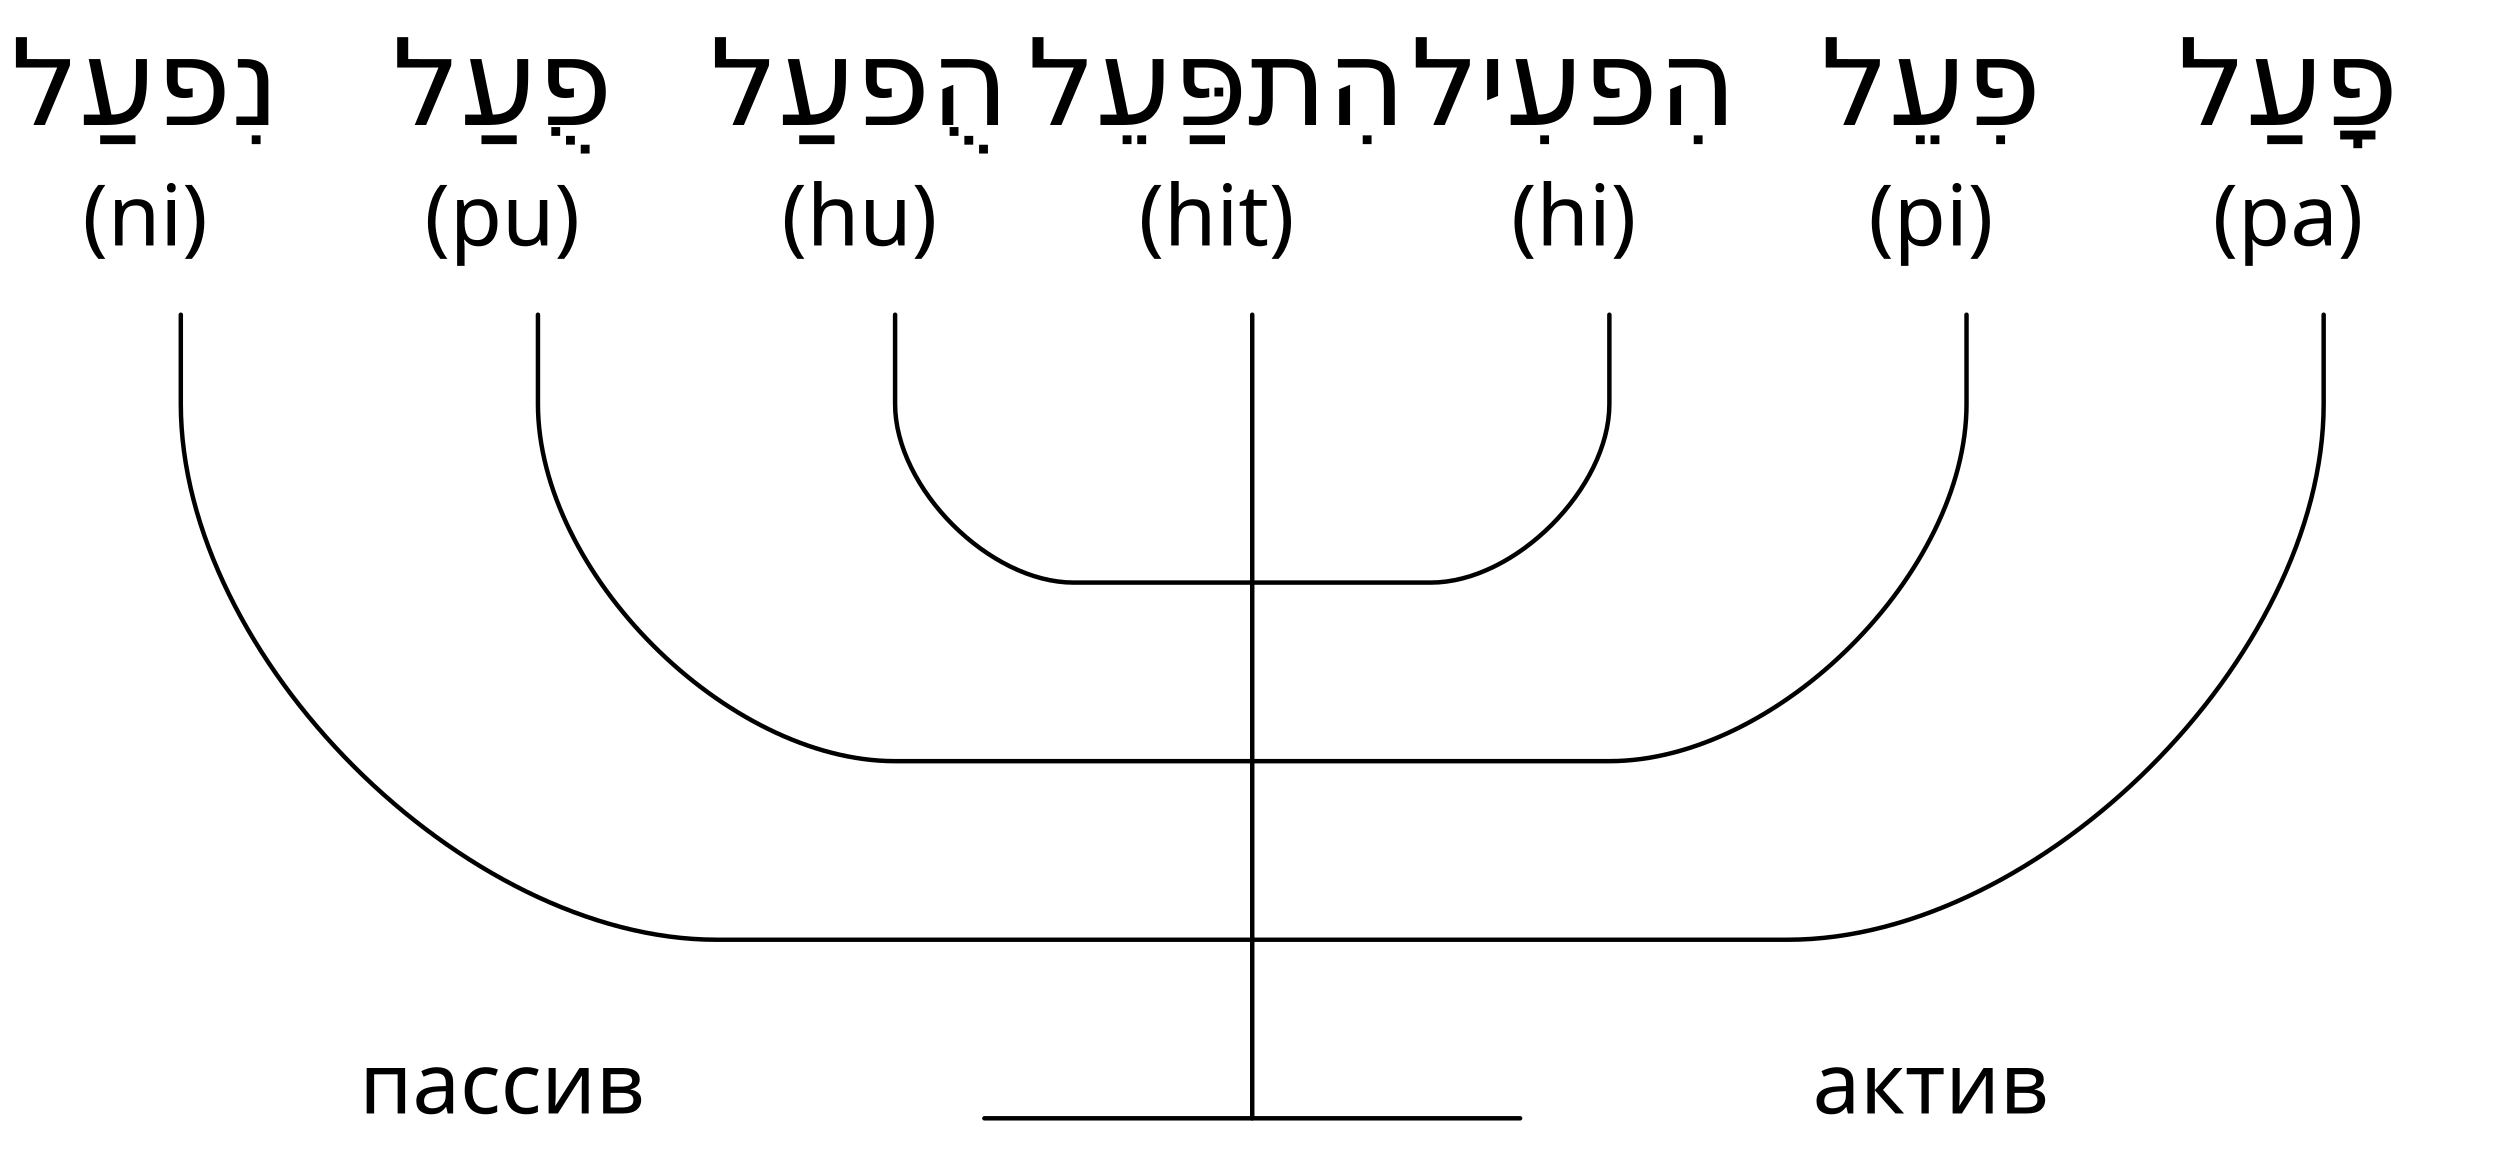
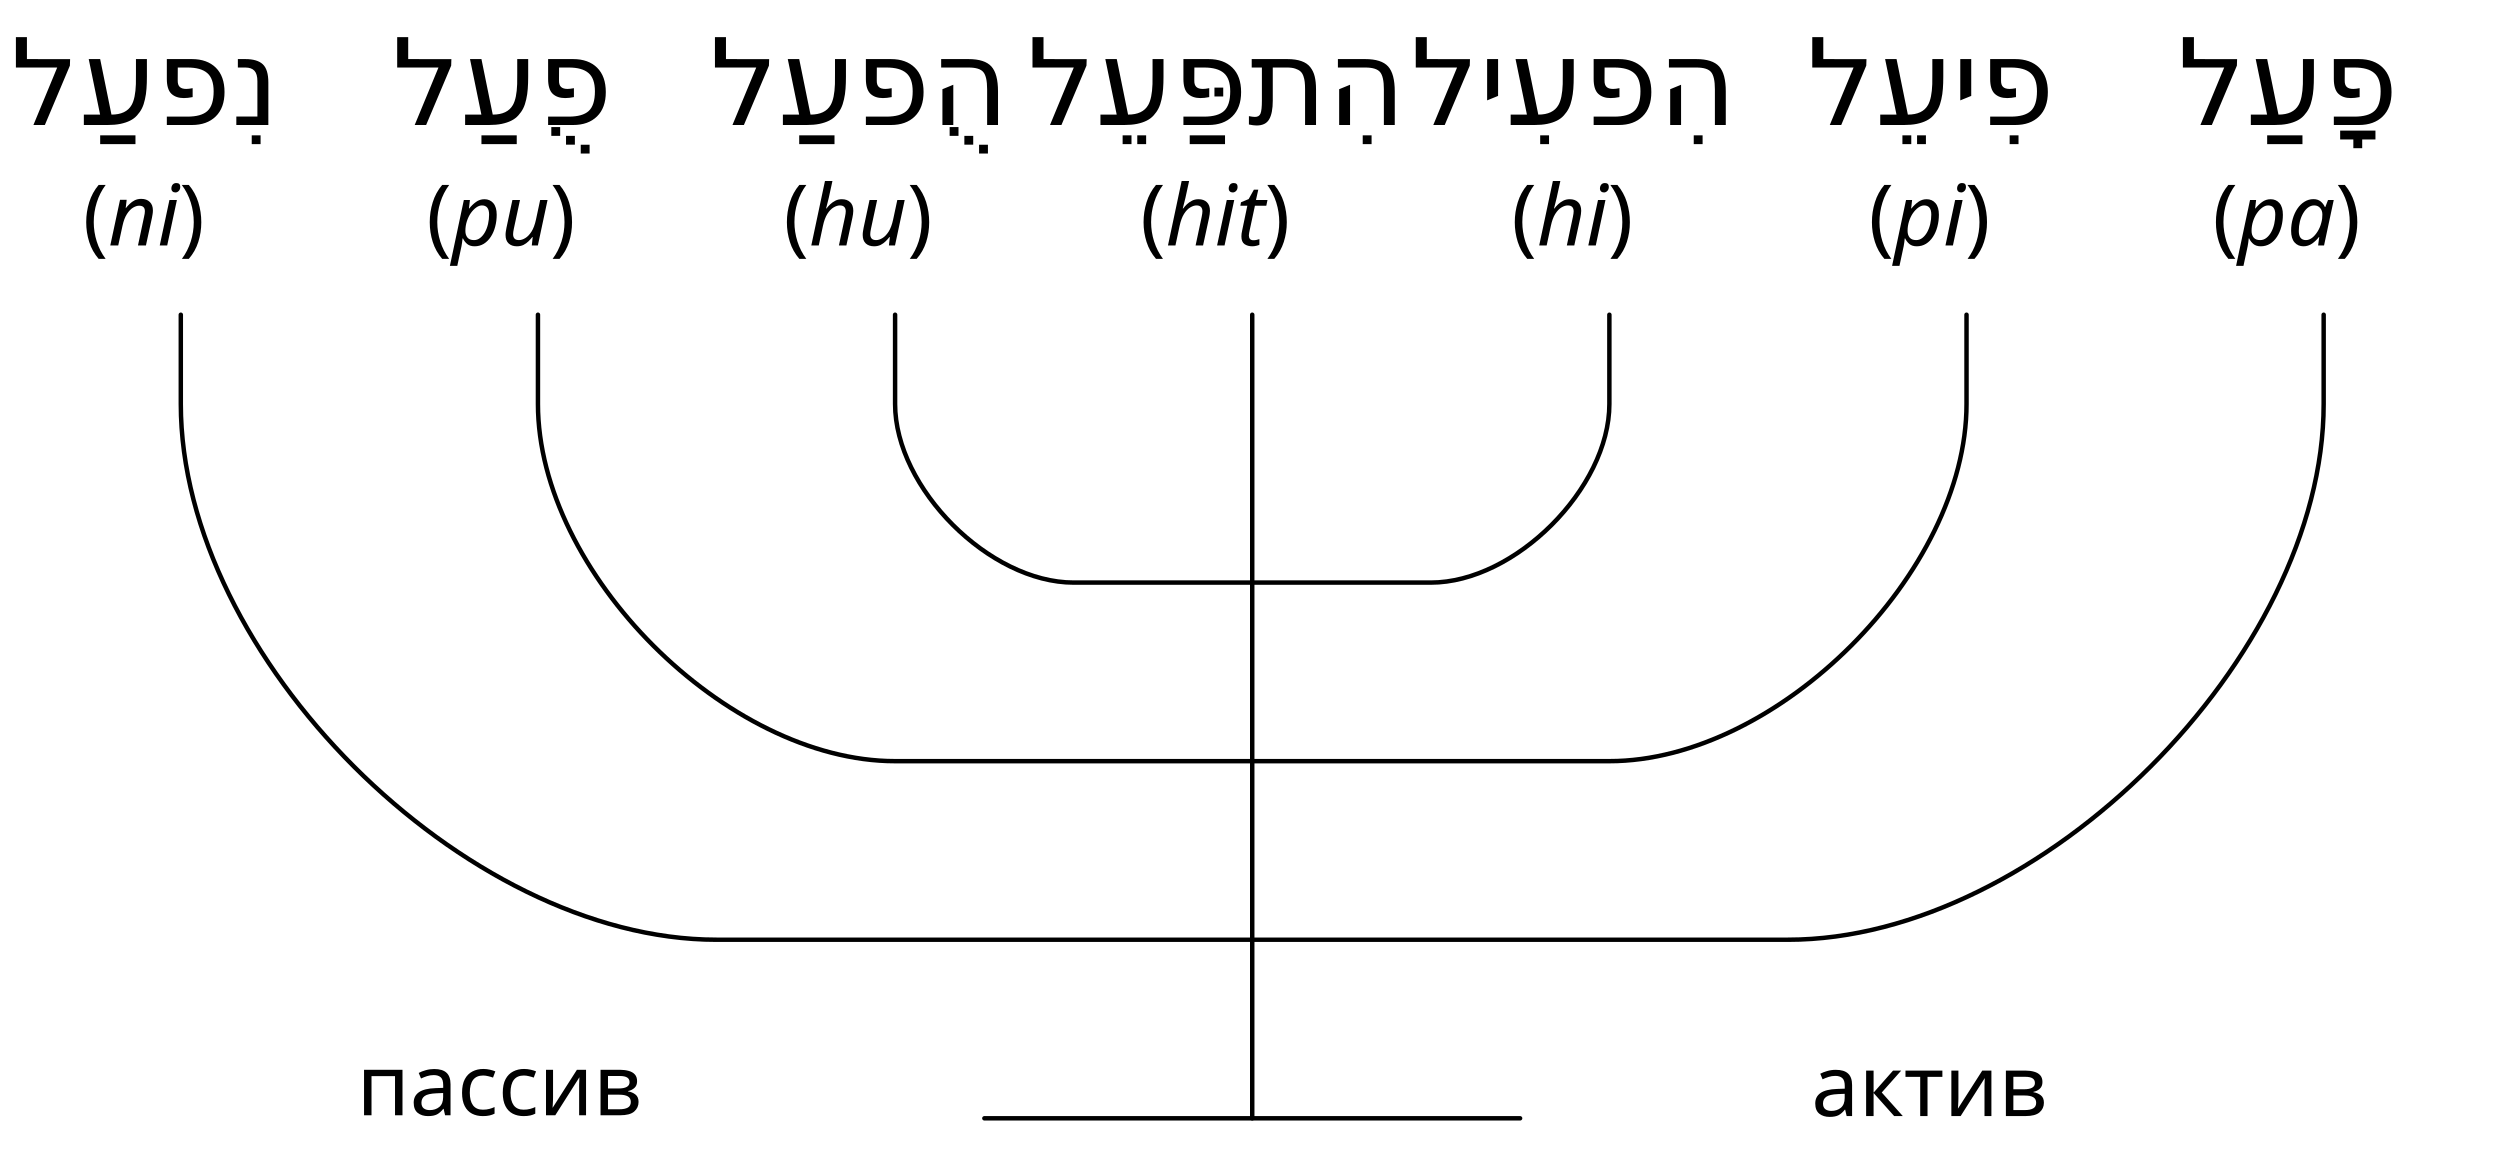
<svg xmlns="http://www.w3.org/2000/svg" width="560" height="260" viewBox="0 0 560 260" version="1.1" id="svg8">
  <defs id="defs2" />
  <g id="layer1" transform="translate(0,-478.25)">
    <text xml:space="preserve" style="line-height:1.25;text-align:center;letter-spacing:0px;word-spacing:0px;text-anchor:middle;opacity:1;vector-effect:none;fill:#000000;fill-opacity:1;stroke:none;stroke-width:0.378;stroke-linecap:round;stroke-linejoin:round;stroke-miterlimit:4;stroke-dasharray:none;stroke-dashoffset:0;stroke-opacity:1" x="280" y="506.25" id="text930">
-       <tspan id="tspan928" x="280" y="506.25" style="font-style:normal;font-variant:normal;font-weight:normal;font-stretch:normal;font-size:27px;font-family:'Calibri Light';-inkscape-font-specification:'Calibri Light, '">הִתפַּעֵל</tspan>
+       <tspan id="tspan928" x="280" y="506.25" style="font-style:normal;font-variant:normal;font-weight:300;font-stretch:normal;font-size:27px;font-family:Calibri;-inkscape-font-specification:'Calibri Light';">הִתפַּעֵל</tspan>
    </text>
-     <text id="text934" y="533.232" x="280" style="line-height:1.25;text-align:center;letter-spacing:0px;word-spacing:0px;text-anchor:middle;opacity:1;vector-effect:none;fill:#000000;fill-opacity:1;stroke:none;stroke-width:0.378;stroke-linecap:round;stroke-linejoin:round;stroke-miterlimit:4;stroke-dasharray:none;stroke-dashoffset:0;stroke-opacity:1" xml:space="preserve">
-       <tspan style="font-style:normal;font-variant:normal;font-weight:normal;font-stretch:normal;font-size:19px;font-family:Calibri;-inkscape-font-specification:Calibri" y="533.232" x="280" id="tspan932">(hit)</tspan>
+     <text id="text934" y="533.232" x="280" style="line-height:1.25;text-align:center;letter-spacing:0px;word-spacing:0px;text-anchor:middle;opacity:1;vector-effect:none;fill:#000000;fill-opacity:1;stroke:none;stroke-width:0.378;stroke-linecap:round;stroke-linejoin:round;stroke-miterlimit:4;stroke-dasharray:none;stroke-dashoffset:0;stroke-opacity:1;-inkscape-font-specification:Calibri;font-family:Calibri;font-weight:normal;font-style:normal;font-stretch:normal;font-variant:normal;" xml:space="preserve">
+       <tspan style="font-style:normal;font-variant:normal;font-weight:normal;font-stretch:normal;font-size:19px;font-family:Calibri;-inkscape-font-specification:Calibri;" y="533.232" x="280" id="tspan932">(<tspan style="-inkscape-font-specification:'Calibri Italic';font-family:Calibri;font-weight:normal;font-style:italic;font-stretch:normal;font-variant:normal" id="tspan850">hit</tspan>)</tspan>
    </text>
    <text id="text938" y="506.25" x="360" style="line-height:1.25;text-align:center;letter-spacing:0px;word-spacing:0px;text-anchor:middle;opacity:1;vector-effect:none;fill:#000000;fill-opacity:1;stroke:none;stroke-width:0.378;stroke-linecap:round;stroke-linejoin:round;stroke-miterlimit:4;stroke-dasharray:none;stroke-dashoffset:0;stroke-opacity:1" xml:space="preserve">
-       <tspan style="font-style:normal;font-variant:normal;font-weight:normal;font-stretch:normal;font-size:27px;font-family:'Calibri Light';-inkscape-font-specification:'Calibri Light, '" y="506.25" x="360" id="tspan936">הִפעִיל</tspan>
+       <tspan style="font-style:normal;font-variant:normal;font-weight:300;font-stretch:normal;font-size:27px;font-family:Calibri;-inkscape-font-specification:'Calibri Light';" y="506.25" x="360" id="tspan936">הִפעִיל</tspan>
    </text>
-     <text xml:space="preserve" style="line-height:1.25;text-align:center;letter-spacing:0px;word-spacing:0px;text-anchor:middle;opacity:1;vector-effect:none;fill:#000000;fill-opacity:1;stroke:none;stroke-width:0.378;stroke-linecap:round;stroke-linejoin:round;stroke-miterlimit:4;stroke-dasharray:none;stroke-dashoffset:0;stroke-opacity:1" x="360" y="533.232" id="text942">
-       <tspan id="tspan940" x="360" y="533.232" style="font-style:normal;font-variant:normal;font-weight:normal;font-stretch:normal;font-size:19px;font-family:Calibri;-inkscape-font-specification:Calibri">(hi)</tspan>
+     <text xml:space="preserve" style="line-height:1.25;text-align:center;letter-spacing:0px;word-spacing:0px;text-anchor:middle;opacity:1;vector-effect:none;fill:#000000;fill-opacity:1;stroke:none;stroke-width:0.378;stroke-linecap:round;stroke-linejoin:round;stroke-miterlimit:4;stroke-dasharray:none;stroke-dashoffset:0;stroke-opacity:1;-inkscape-font-specification:Calibri;font-family:Calibri;font-weight:normal;font-style:normal;font-stretch:normal;font-variant:normal;" x="360" y="533.232" id="text942">
+       <tspan id="tspan940" x="360" y="533.232" style="font-style:normal;font-variant:normal;font-weight:normal;font-stretch:normal;font-size:19px;font-family:Calibri;-inkscape-font-specification:Calibri;">(<tspan style="-inkscape-font-specification:'Calibri Italic';font-family:Calibri;font-weight:normal;font-style:italic;font-stretch:normal;font-variant:normal" id="tspan852">hi</tspan>)</tspan>
    </text>
    <text xml:space="preserve" style="line-height:1.25;text-align:center;letter-spacing:0px;word-spacing:0px;text-anchor:middle;opacity:1;vector-effect:none;fill:#000000;fill-opacity:1;stroke:none;stroke-width:0.378;stroke-linecap:round;stroke-linejoin:round;stroke-miterlimit:4;stroke-dasharray:none;stroke-dashoffset:0;stroke-opacity:1" x="440" y="506.25" id="text946">
-       <tspan id="tspan944" x="440" y="506.25" style="font-style:normal;font-variant:normal;font-weight:normal;font-stretch:normal;font-size:27px;font-family:'Calibri Light';-inkscape-font-specification:'Calibri Light, '">פִעֵל</tspan>
+       <tspan id="tspan944" x="440" y="506.25" style="font-style:normal;font-variant:normal;font-weight:300;font-stretch:normal;font-size:27px;font-family:Calibri;-inkscape-font-specification:'Calibri Light'">פִיעֵל</tspan>
    </text>
-     <text id="text950" y="533.232" x="440" style="line-height:1.25;text-align:center;letter-spacing:0px;word-spacing:0px;text-anchor:middle;opacity:1;vector-effect:none;fill:#000000;fill-opacity:1;stroke:none;stroke-width:0.378;stroke-linecap:round;stroke-linejoin:round;stroke-miterlimit:4;stroke-dasharray:none;stroke-dashoffset:0;stroke-opacity:1" xml:space="preserve">
-       <tspan style="font-style:normal;font-variant:normal;font-weight:normal;font-stretch:normal;font-size:19px;font-family:Calibri;-inkscape-font-specification:Calibri" y="533.232" x="440" id="tspan948">(pi)</tspan>
+     <text id="text950" y="533.232" x="440" style="line-height:1.25;text-align:center;letter-spacing:0px;word-spacing:0px;text-anchor:middle;opacity:1;vector-effect:none;fill:#000000;fill-opacity:1;stroke:none;stroke-width:0.378;stroke-linecap:round;stroke-linejoin:round;stroke-miterlimit:4;stroke-dasharray:none;stroke-dashoffset:0;stroke-opacity:1;-inkscape-font-specification:Calibri;font-family:Calibri;font-weight:normal;font-style:normal;font-stretch:normal;font-variant:normal;" xml:space="preserve">
+       <tspan style="font-style:normal;font-variant:normal;font-weight:normal;font-stretch:normal;font-size:19px;font-family:Calibri;-inkscape-font-specification:Calibri;" y="533.232" x="440" id="tspan948">(<tspan style="-inkscape-font-specification:'Calibri Italic';font-family:Calibri;font-weight:normal;font-style:italic;font-stretch:normal;font-variant:normal" id="tspan854">pi</tspan>)</tspan>
    </text>
    <text id="text954" y="506.25" x="520" style="line-height:1.25;text-align:center;letter-spacing:0px;word-spacing:0px;text-anchor:middle;opacity:1;vector-effect:none;fill:#000000;fill-opacity:1;stroke:none;stroke-width:0.378;stroke-linecap:round;stroke-linejoin:round;stroke-miterlimit:4;stroke-dasharray:none;stroke-dashoffset:0;stroke-opacity:1" xml:space="preserve">
-       <tspan style="font-style:normal;font-variant:normal;font-weight:normal;font-stretch:normal;font-size:27px;font-family:'Calibri Light';-inkscape-font-specification:'Calibri Light, '" y="506.25" x="520" id="tspan952">פָעַל</tspan>
+       <tspan style="font-style:normal;font-variant:normal;font-weight:300;font-stretch:normal;font-size:27px;font-family:Calibri;-inkscape-font-specification:'Calibri Light';" y="506.25" x="520" id="tspan952">פָעַל</tspan>
    </text>
-     <text xml:space="preserve" style="line-height:1.25;text-align:center;letter-spacing:0px;word-spacing:0px;text-anchor:middle;opacity:1;vector-effect:none;fill:#000000;fill-opacity:1;stroke:none;stroke-width:0.378;stroke-linecap:round;stroke-linejoin:round;stroke-miterlimit:4;stroke-dasharray:none;stroke-dashoffset:0;stroke-opacity:1" x="520" y="533.232" id="text958">
-       <tspan id="tspan956" x="520" y="533.232" style="font-style:normal;font-variant:normal;font-weight:normal;font-stretch:normal;font-size:19px;font-family:Calibri;-inkscape-font-specification:Calibri">(pa)</tspan>
+     <text xml:space="preserve" style="line-height:1.25;text-align:center;letter-spacing:0px;word-spacing:0px;text-anchor:middle;opacity:1;vector-effect:none;fill:#000000;fill-opacity:1;stroke:none;stroke-width:0.378;stroke-linecap:round;stroke-linejoin:round;stroke-miterlimit:4;stroke-dasharray:none;stroke-dashoffset:0;stroke-opacity:1;-inkscape-font-specification:Calibri;font-family:Calibri;font-weight:normal;font-style:normal;font-stretch:normal;font-variant:normal;" x="520" y="533.232" id="text958">
+       <tspan id="tspan956" x="520" y="533.232" style="font-style:normal;font-variant:normal;font-weight:normal;font-stretch:normal;font-size:19px;font-family:Calibri;-inkscape-font-specification:Calibri;">(<tspan style="-inkscape-font-specification:'Calibri Italic';font-family:Calibri;font-weight:normal;font-style:italic;font-stretch:normal;font-variant:normal" id="tspan856">pa</tspan>)</tspan>
    </text>
    <text id="text962" y="506.25" x="200" style="line-height:1.25;text-align:center;letter-spacing:0px;word-spacing:0px;text-anchor:middle;opacity:1;vector-effect:none;fill:#000000;fill-opacity:1;stroke:none;stroke-width:0.378;stroke-linecap:round;stroke-linejoin:round;stroke-miterlimit:4;stroke-dasharray:none;stroke-dashoffset:0;stroke-opacity:1" xml:space="preserve">
-       <tspan style="font-style:normal;font-variant:normal;font-weight:normal;font-stretch:normal;font-size:27px;font-family:'Calibri Light';-inkscape-font-specification:'Calibri Light, '" y="506.25" x="200" id="tspan960">הֻפעַל</tspan>
+       <tspan style="font-style:normal;font-variant:normal;font-weight:300;font-stretch:normal;font-size:27px;font-family:Calibri;-inkscape-font-specification:'Calibri Light';" y="506.25" x="200" id="tspan960">הֻפעַל</tspan>
    </text>
-     <text xml:space="preserve" style="line-height:1.25;text-align:center;letter-spacing:0px;word-spacing:0px;text-anchor:middle;opacity:1;vector-effect:none;fill:#000000;fill-opacity:1;stroke:none;stroke-width:0.378;stroke-linecap:round;stroke-linejoin:round;stroke-miterlimit:4;stroke-dasharray:none;stroke-dashoffset:0;stroke-opacity:1" x="200" y="533.232" id="text966">
-       <tspan id="tspan964" x="200" y="533.232" style="font-style:normal;font-variant:normal;font-weight:normal;font-stretch:normal;font-size:19px;font-family:Calibri;-inkscape-font-specification:Calibri">(hu)</tspan>
+     <text xml:space="preserve" style="line-height:1.25;text-align:center;letter-spacing:0px;word-spacing:0px;text-anchor:middle;opacity:1;vector-effect:none;fill:#000000;fill-opacity:1;stroke:none;stroke-width:0.378;stroke-linecap:round;stroke-linejoin:round;stroke-miterlimit:4;stroke-dasharray:none;stroke-dashoffset:0;stroke-opacity:1;-inkscape-font-specification:Calibri;font-family:Calibri;font-weight:normal;font-style:normal;font-stretch:normal;font-variant:normal;" x="200" y="533.232" id="text966">
+       <tspan id="tspan964" x="200" y="533.232" style="font-style:normal;font-variant:normal;font-weight:normal;font-stretch:normal;font-size:19px;font-family:Calibri;-inkscape-font-specification:Calibri;">(<tspan style="-inkscape-font-specification:'Calibri Italic';font-family:Calibri;font-weight:normal;font-style:italic;font-stretch:normal;font-variant:normal" id="tspan858">hu</tspan>)</tspan>
    </text>
    <text xml:space="preserve" style="line-height:1.25;text-align:center;letter-spacing:0px;word-spacing:0px;text-anchor:middle;opacity:1;vector-effect:none;fill:#000000;fill-opacity:1;stroke:none;stroke-width:0.378;stroke-linecap:round;stroke-linejoin:round;stroke-miterlimit:4;stroke-dasharray:none;stroke-dashoffset:0;stroke-opacity:1" x="120" y="506.25" id="text970">
-       <tspan id="tspan968" x="120" y="506.25" style="font-style:normal;font-variant:normal;font-weight:normal;font-stretch:normal;font-size:27px;font-family:'Calibri Light';-inkscape-font-specification:'Calibri Light, '">פֻעַל</tspan>
+       <tspan id="tspan968" x="120" y="506.25" style="font-style:normal;font-variant:normal;font-weight:300;font-stretch:normal;font-size:27px;font-family:Calibri;-inkscape-font-specification:'Calibri Light';">פֻעַל</tspan>
    </text>
-     <text id="text974" y="533.232" x="120" style="line-height:1.25;text-align:center;letter-spacing:0px;word-spacing:0px;text-anchor:middle;opacity:1;vector-effect:none;fill:#000000;fill-opacity:1;stroke:none;stroke-width:0.378;stroke-linecap:round;stroke-linejoin:round;stroke-miterlimit:4;stroke-dasharray:none;stroke-dashoffset:0;stroke-opacity:1" xml:space="preserve">
-       <tspan style="font-style:normal;font-variant:normal;font-weight:normal;font-stretch:normal;font-size:19px;font-family:Calibri;-inkscape-font-specification:Calibri" y="533.232" x="120" id="tspan972">(pu)</tspan>
+     <text id="text974" y="533.232" x="120" style="line-height:1.25;text-align:center;letter-spacing:0px;word-spacing:0px;text-anchor:middle;opacity:1;vector-effect:none;fill:#000000;fill-opacity:1;stroke:none;stroke-width:0.378;stroke-linecap:round;stroke-linejoin:round;stroke-miterlimit:4;stroke-dasharray:none;stroke-dashoffset:0;stroke-opacity:1;-inkscape-font-specification:Calibri;font-family:Calibri;font-weight:normal;font-style:normal;font-stretch:normal;font-variant:normal;" xml:space="preserve">
+       <tspan style="font-style:normal;font-variant:normal;font-weight:normal;font-stretch:normal;font-size:19px;font-family:Calibri;-inkscape-font-specification:Calibri;" y="533.232" x="120" id="tspan972">(<tspan style="-inkscape-font-specification:'Calibri Italic';font-family:Calibri;font-weight:normal;font-style:italic;font-stretch:normal;font-variant:normal" id="tspan860">pu</tspan>)</tspan>
    </text>
    <text id="text978" y="506.25" x="40" style="line-height:1.25;text-align:center;letter-spacing:0px;word-spacing:0px;text-anchor:middle;opacity:1;vector-effect:none;fill:#000000;fill-opacity:1;stroke:none;stroke-width:0.378;stroke-linecap:round;stroke-linejoin:round;stroke-miterlimit:4;stroke-dasharray:none;stroke-dashoffset:0;stroke-opacity:1" xml:space="preserve">
-       <tspan style="font-style:normal;font-variant:normal;font-weight:normal;font-stretch:normal;font-size:27px;font-family:'Calibri Light';-inkscape-font-specification:'Calibri Light, '" y="506.25" x="40" id="tspan976">נִפעַל</tspan>
+       <tspan style="font-style:normal;font-variant:normal;font-weight:300;font-stretch:normal;font-size:27px;font-family:Calibri;-inkscape-font-specification:'Calibri Light';" y="506.25" x="40" id="tspan976">נִפעַל</tspan>
    </text>
-     <text xml:space="preserve" style="line-height:1.25;text-align:center;letter-spacing:0px;word-spacing:0px;text-anchor:middle;opacity:1;vector-effect:none;fill:#000000;fill-opacity:1;stroke:none;stroke-width:0.378;stroke-linecap:round;stroke-linejoin:round;stroke-miterlimit:4;stroke-dasharray:none;stroke-dashoffset:0;stroke-opacity:1" x="40" y="533.232" id="text982">
-       <tspan id="tspan980" x="40" y="533.232" style="font-style:normal;font-variant:normal;font-weight:normal;font-stretch:normal;font-size:19px;font-family:Calibri;-inkscape-font-specification:Calibri">(ni)</tspan>
+     <text xml:space="preserve" style="line-height:1.25;text-align:center;letter-spacing:0px;word-spacing:0px;text-anchor:middle;opacity:1;vector-effect:none;fill:#000000;fill-opacity:1;stroke:none;stroke-width:0.378;stroke-linecap:round;stroke-linejoin:round;stroke-miterlimit:4;stroke-dasharray:none;stroke-dashoffset:0;stroke-opacity:1;-inkscape-font-specification:Calibri;font-family:Calibri;font-weight:normal;font-style:normal;font-stretch:normal;font-variant:normal;" x="40" y="533.232" id="text982">
+       <tspan id="tspan980" x="40" y="533.232" style="font-style:normal;font-variant:normal;font-weight:normal;font-stretch:normal;font-size:19px;font-family:Calibri;-inkscape-font-specification:Calibri;">(<tspan style="-inkscape-font-specification:'Calibri Italic';font-family:Calibri;font-weight:normal;font-style:italic;font-stretch:normal;font-variant:normal" id="tspan862">ni</tspan>)</tspan>
    </text>
    <path style="opacity:1;vector-effect:none;fill:none;fill-opacity:1;stroke:#000000;stroke-width:1;stroke-linecap:round;stroke-linejoin:round;stroke-miterlimit:4;stroke-dasharray:none;stroke-dashoffset:0;stroke-opacity:1" d="m 280.5,548.75 v 180" id="path984" />
    <path style="opacity:1;vector-effect:none;fill:none;fill-opacity:1;stroke:#000000;stroke-width:1;stroke-linecap:round;stroke-linejoin:round;stroke-miterlimit:4;stroke-dasharray:none;stroke-dashoffset:0;stroke-opacity:1" d="m 200.5,548.75 v 20 c 0,18.856 21.144,40 40,40 h 80 c 18.856,0 40,-21.144 40,-40 v -20" id="path986" />
    <path id="path990" d="m 120.5,548.75 v 20 c 0,37.712 42.288,80 80,80 h 160 c 37.712,0 80,-42.288 80,-80 v -20" style="opacity:1;vector-effect:none;fill:none;fill-opacity:1;stroke:#000000;stroke-width:1;stroke-linecap:round;stroke-linejoin:round;stroke-miterlimit:4;stroke-dasharray:none;stroke-dashoffset:0;stroke-opacity:1" />
    <path style="opacity:1;vector-effect:none;fill:none;fill-opacity:1;stroke:#000000;stroke-width:1;stroke-linecap:round;stroke-linejoin:round;stroke-miterlimit:4;stroke-dasharray:none;stroke-dashoffset:0;stroke-opacity:1" d="m 40.5,548.75 v 20 c 0,56.569 63.431,120 120,120 h 240 c 56.569,0 120,-63.431 120,-120 v -20" id="path992" />
    <path style="opacity:1;vector-effect:none;fill:none;fill-opacity:1;stroke:#000000;stroke-width:1;stroke-linecap:round;stroke-linejoin:round;stroke-miterlimit:4;stroke-dasharray:none;stroke-dashoffset:0;stroke-opacity:1" d="m 220.5,728.75 h 120" id="path994" />
-     <text xml:space="preserve" style="line-height:1.25;text-align:center;letter-spacing:0px;word-spacing:0px;text-anchor:middle;opacity:1;vector-effect:none;fill:#000000;fill-opacity:1;stroke:none;stroke-width:0.378;stroke-linecap:round;stroke-linejoin:round;stroke-miterlimit:4;stroke-dasharray:none;stroke-dashoffset:0;stroke-opacity:1" x="439.981" y="727.661" id="text998">
-       <tspan id="tspan996" x="439.981" y="727.661" style="font-style:normal;font-variant:normal;font-weight:normal;font-stretch:normal;font-size:19px;font-family:Calibri;-inkscape-font-specification:Calibri">актив</tspan>
+     <text xml:space="preserve" style="font-style:normal;font-variant:normal;font-weight:normal;font-stretch:normal;line-height:1.25;font-family:Calibri;-inkscape-font-specification:Calibri;text-align:center;letter-spacing:0px;word-spacing:0px;text-anchor:middle;opacity:1;vector-effect:none;fill:#000000;fill-opacity:1;stroke:none;stroke-width:0.378;stroke-linecap:round;stroke-linejoin:round;stroke-miterlimit:4;stroke-dasharray:none;stroke-dashoffset:0;stroke-opacity:1" x="440" y="728.25" id="text998">
+       <tspan id="tspan996" x="440" y="728.25" style="font-style:normal;font-variant:normal;font-weight:normal;font-stretch:normal;font-size:19px;font-family:Calibri;-inkscape-font-specification:Calibri">актив</tspan>
    </text>
-     <text id="text1002" y="727.661" x="119.981" style="line-height:1.25;text-align:center;letter-spacing:0px;word-spacing:0px;text-anchor:middle;opacity:1;vector-effect:none;fill:#000000;fill-opacity:1;stroke:none;stroke-width:0.378;stroke-linecap:round;stroke-linejoin:round;stroke-miterlimit:4;stroke-dasharray:none;stroke-dashoffset:0;stroke-opacity:1" xml:space="preserve">
-       <tspan style="font-style:normal;font-variant:normal;font-weight:normal;font-stretch:normal;font-size:19px;font-family:Calibri;-inkscape-font-specification:Calibri" y="727.661" x="119.981" id="tspan1000">пассив</tspan>
+     <text id="text1002" y="728.074" x="119.698" style="font-style:normal;font-variant:normal;font-weight:normal;font-stretch:normal;line-height:1.25;font-family:Calibri;-inkscape-font-specification:Calibri;text-align:center;letter-spacing:0px;word-spacing:0px;text-anchor:middle;opacity:1;vector-effect:none;fill:#000000;fill-opacity:1;stroke:none;stroke-width:0.378;stroke-linecap:round;stroke-linejoin:round;stroke-miterlimit:4;stroke-dasharray:none;stroke-dashoffset:0;stroke-opacity:1" xml:space="preserve">
+       <tspan style="font-style:normal;font-variant:normal;font-weight:normal;font-stretch:normal;font-size:19px;font-family:Calibri;-inkscape-font-specification:Calibri" y="728.074" x="119.698" id="tspan1000">пассив</tspan>
    </text>
  </g>
</svg>
